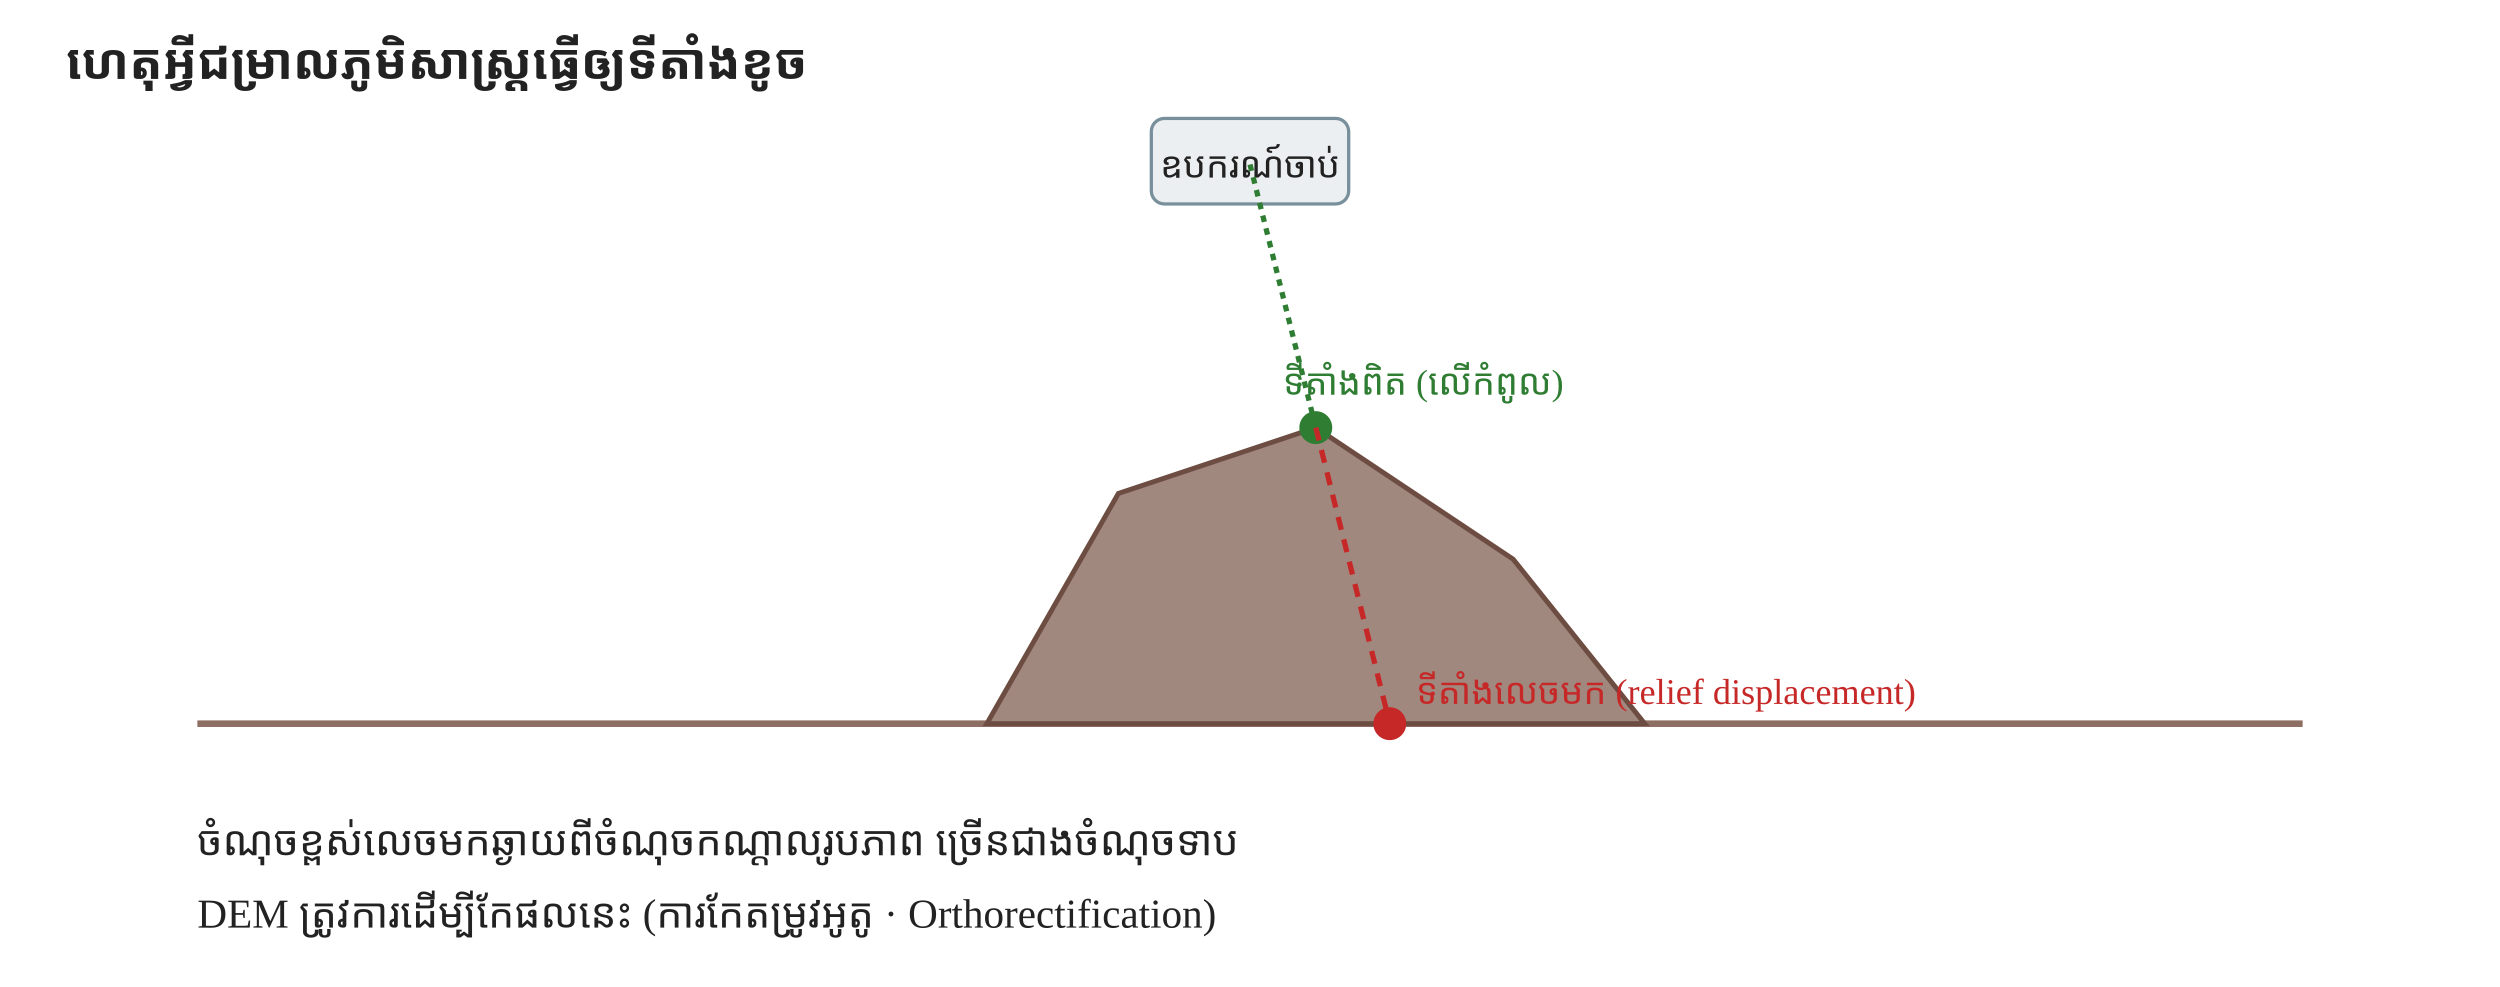
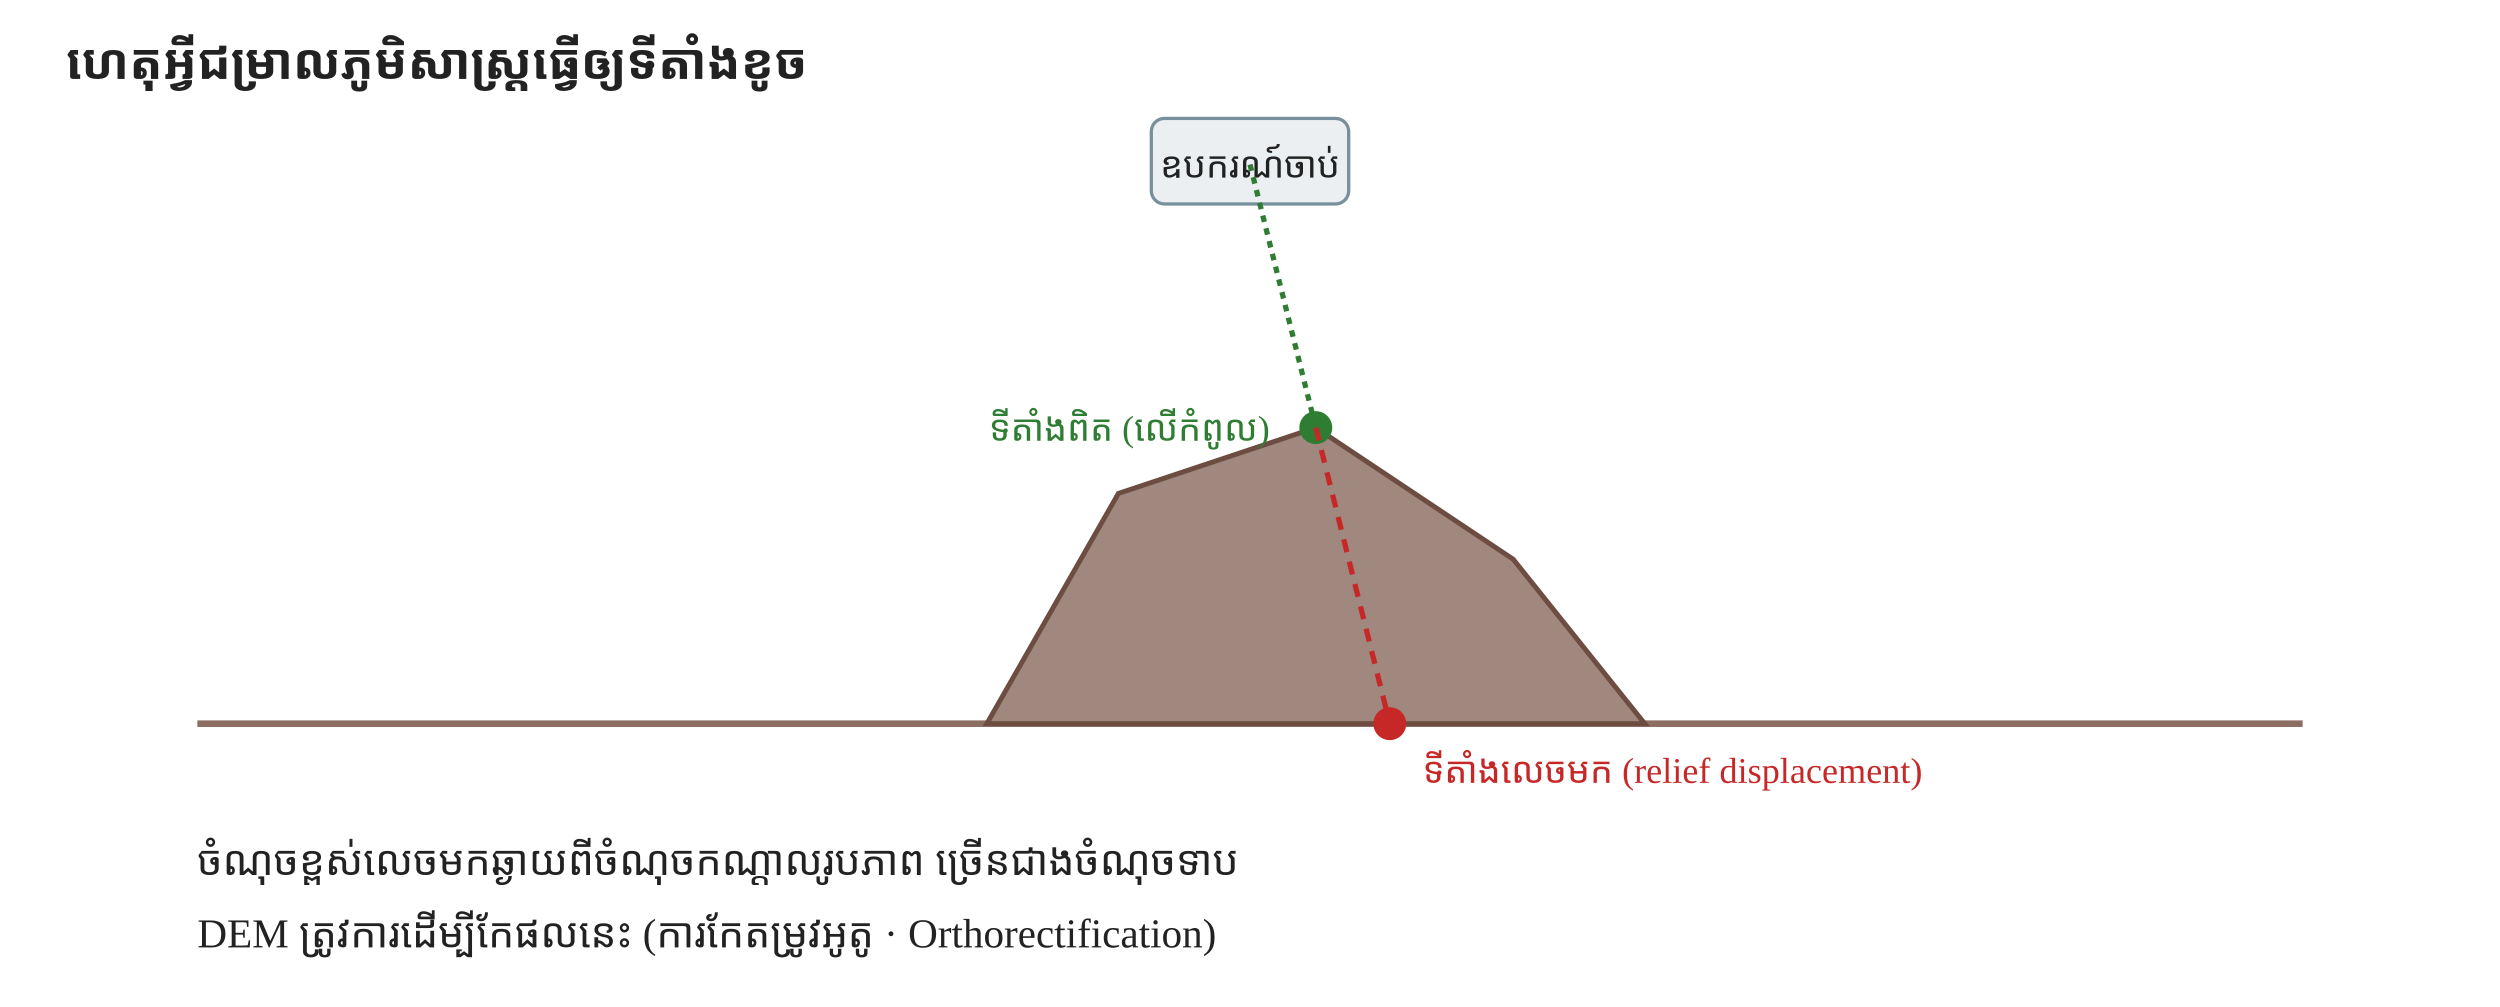
- <svg xmlns="http://www.w3.org/2000/svg" viewBox="0 0 760 300" role="img" class="km-fig">
+ <svg xmlns="http://www.w3.org/2000/svg" viewBox="0 0 760 306" role="img" class="km-fig">
  <style>.km-fig{width:100%;height:auto}.km-fig text{font-family:var(--km-stack,'Battambang',sans-serif);fill:var(--md-default-fg-color,#222)}.km-t{font-size:15px;font-weight:700}.km-s{font-size:12.5px}.km-xs{font-size:11px}.km-box{fill:none;stroke:var(--md-default-fg-color--lighter,#bbb);stroke-width:1.5}.km-hdr{fill:var(--md-primary-fg-color,#00897b);opacity:.14}.km-line{stroke:var(--md-primary-fg-color,#00897b);stroke-width:1.4;stroke-dasharray:4 3;fill:none}.km-pt{fill:var(--md-primary-fg-color,#00897b)}.km-land{fill:var(--md-default-fg-color--lightest,#eee)}.km-arr{stroke:var(--md-default-fg-color--light,#666);stroke-width:1.6;fill:none;marker-end:url(#ah)}.km-ok{fill:#2e7d32}.km-bad{fill:#c62828}.km-mono{font-family:monospace!important;font-size:11.5px}</style>
  <defs>
    <marker id="ah" viewBox="0 0 10 10" refX="9" refY="5" markerWidth="7" markerHeight="7" orient="auto-start-reverse">
      <path d="M0 0L10 5L0 10z" fill="#777" />
    </marker>
  </defs>
  <text class="km-t" x="20" y="24" text-anchor="start">ហេតុអ្វីជម្រាលភូមិសាស្ត្រធ្វើឲ្យទីតាំងខូច</text>
  <rect class="" x="350" y="36" width="60" height="26" rx="4" style="fill:#eceff1;stroke:#78909c" />
  <text class="km-xs" x="380" y="54" text-anchor="middle">ឧបករណ៍ចាប់</text>
  <line class="" x1="60" y1="220" x2="700" y2="220" style="stroke:#8d6e63;stroke-width:2" />
  <path d="M300 220 L340 150 L400 130 L460 170 L500 220 Z" fill="#a1887f" stroke="#6d4c41" stroke-width="1.5" opacity="1" />
  <line class="" x1="380" y1="50" x2="400" y2="130" style="stroke:#2e7d32;stroke-width:1.6;stroke-dasharray:2 2" />
  <circle cx="400" cy="130" r="5" fill="#2e7d32" stroke="none" stroke-width="1.5" opacity="1" />
-   <text class="km-xs" x="390" y="120" text-anchor="start" style="fill:#2e7d32">ទីតាំងពិត (លើកំពូល)</text>
+   <text class="km-xs" x="386" y="134" text-anchor="end" style="fill:#2e7d32">ទីតាំងពិត (លើកំពូល)</text>
  <line class="" x1="400" y1="130" x2="422.5" y2="220" style="stroke:#c62828;stroke-width:1.6;stroke-dasharray:4 3" />
  <circle cx="422.5" cy="220" r="5" fill="#c62828" stroke="none" stroke-width="1.5" opacity="1" />
-   <text class="km-xs" x="430.5" y="214" text-anchor="start" style="fill:#c62828">ទីតាំងលេចមក (relief displacement)</text>
-   <text class="km-s" x="60" y="260" text-anchor="start">ចំណុចខ្ពស់លេចមកឆ្ងាយពីចំណុចកណ្ដាលរូបភាព ច្រើនជាងចំណុចទាប</text>
-   <text class="km-s" x="60" y="282" text-anchor="start">DEM ត្រូវការដើម្បីកែផលនេះ (ការកែតម្រូវអូតូ · Orthorectification)</text>
+   <text class="km-xs" x="432.5" y="238" text-anchor="start" style="fill:#c62828">ទីតាំងលេចមក (relief displacement)</text>
+   <text class="km-s" x="60" y="266" text-anchor="start">ចំណុចខ្ពស់លេចមកឆ្ងាយពីចំណុចកណ្ដាលរូបភាព ច្រើនជាងចំណុចទាប</text>
+   <text class="km-s" x="60" y="288" text-anchor="start">DEM ត្រូវការដើម្បីកែផលនេះ (ការកែតម្រូវអូតូ · Orthorectification)</text>
</svg>
